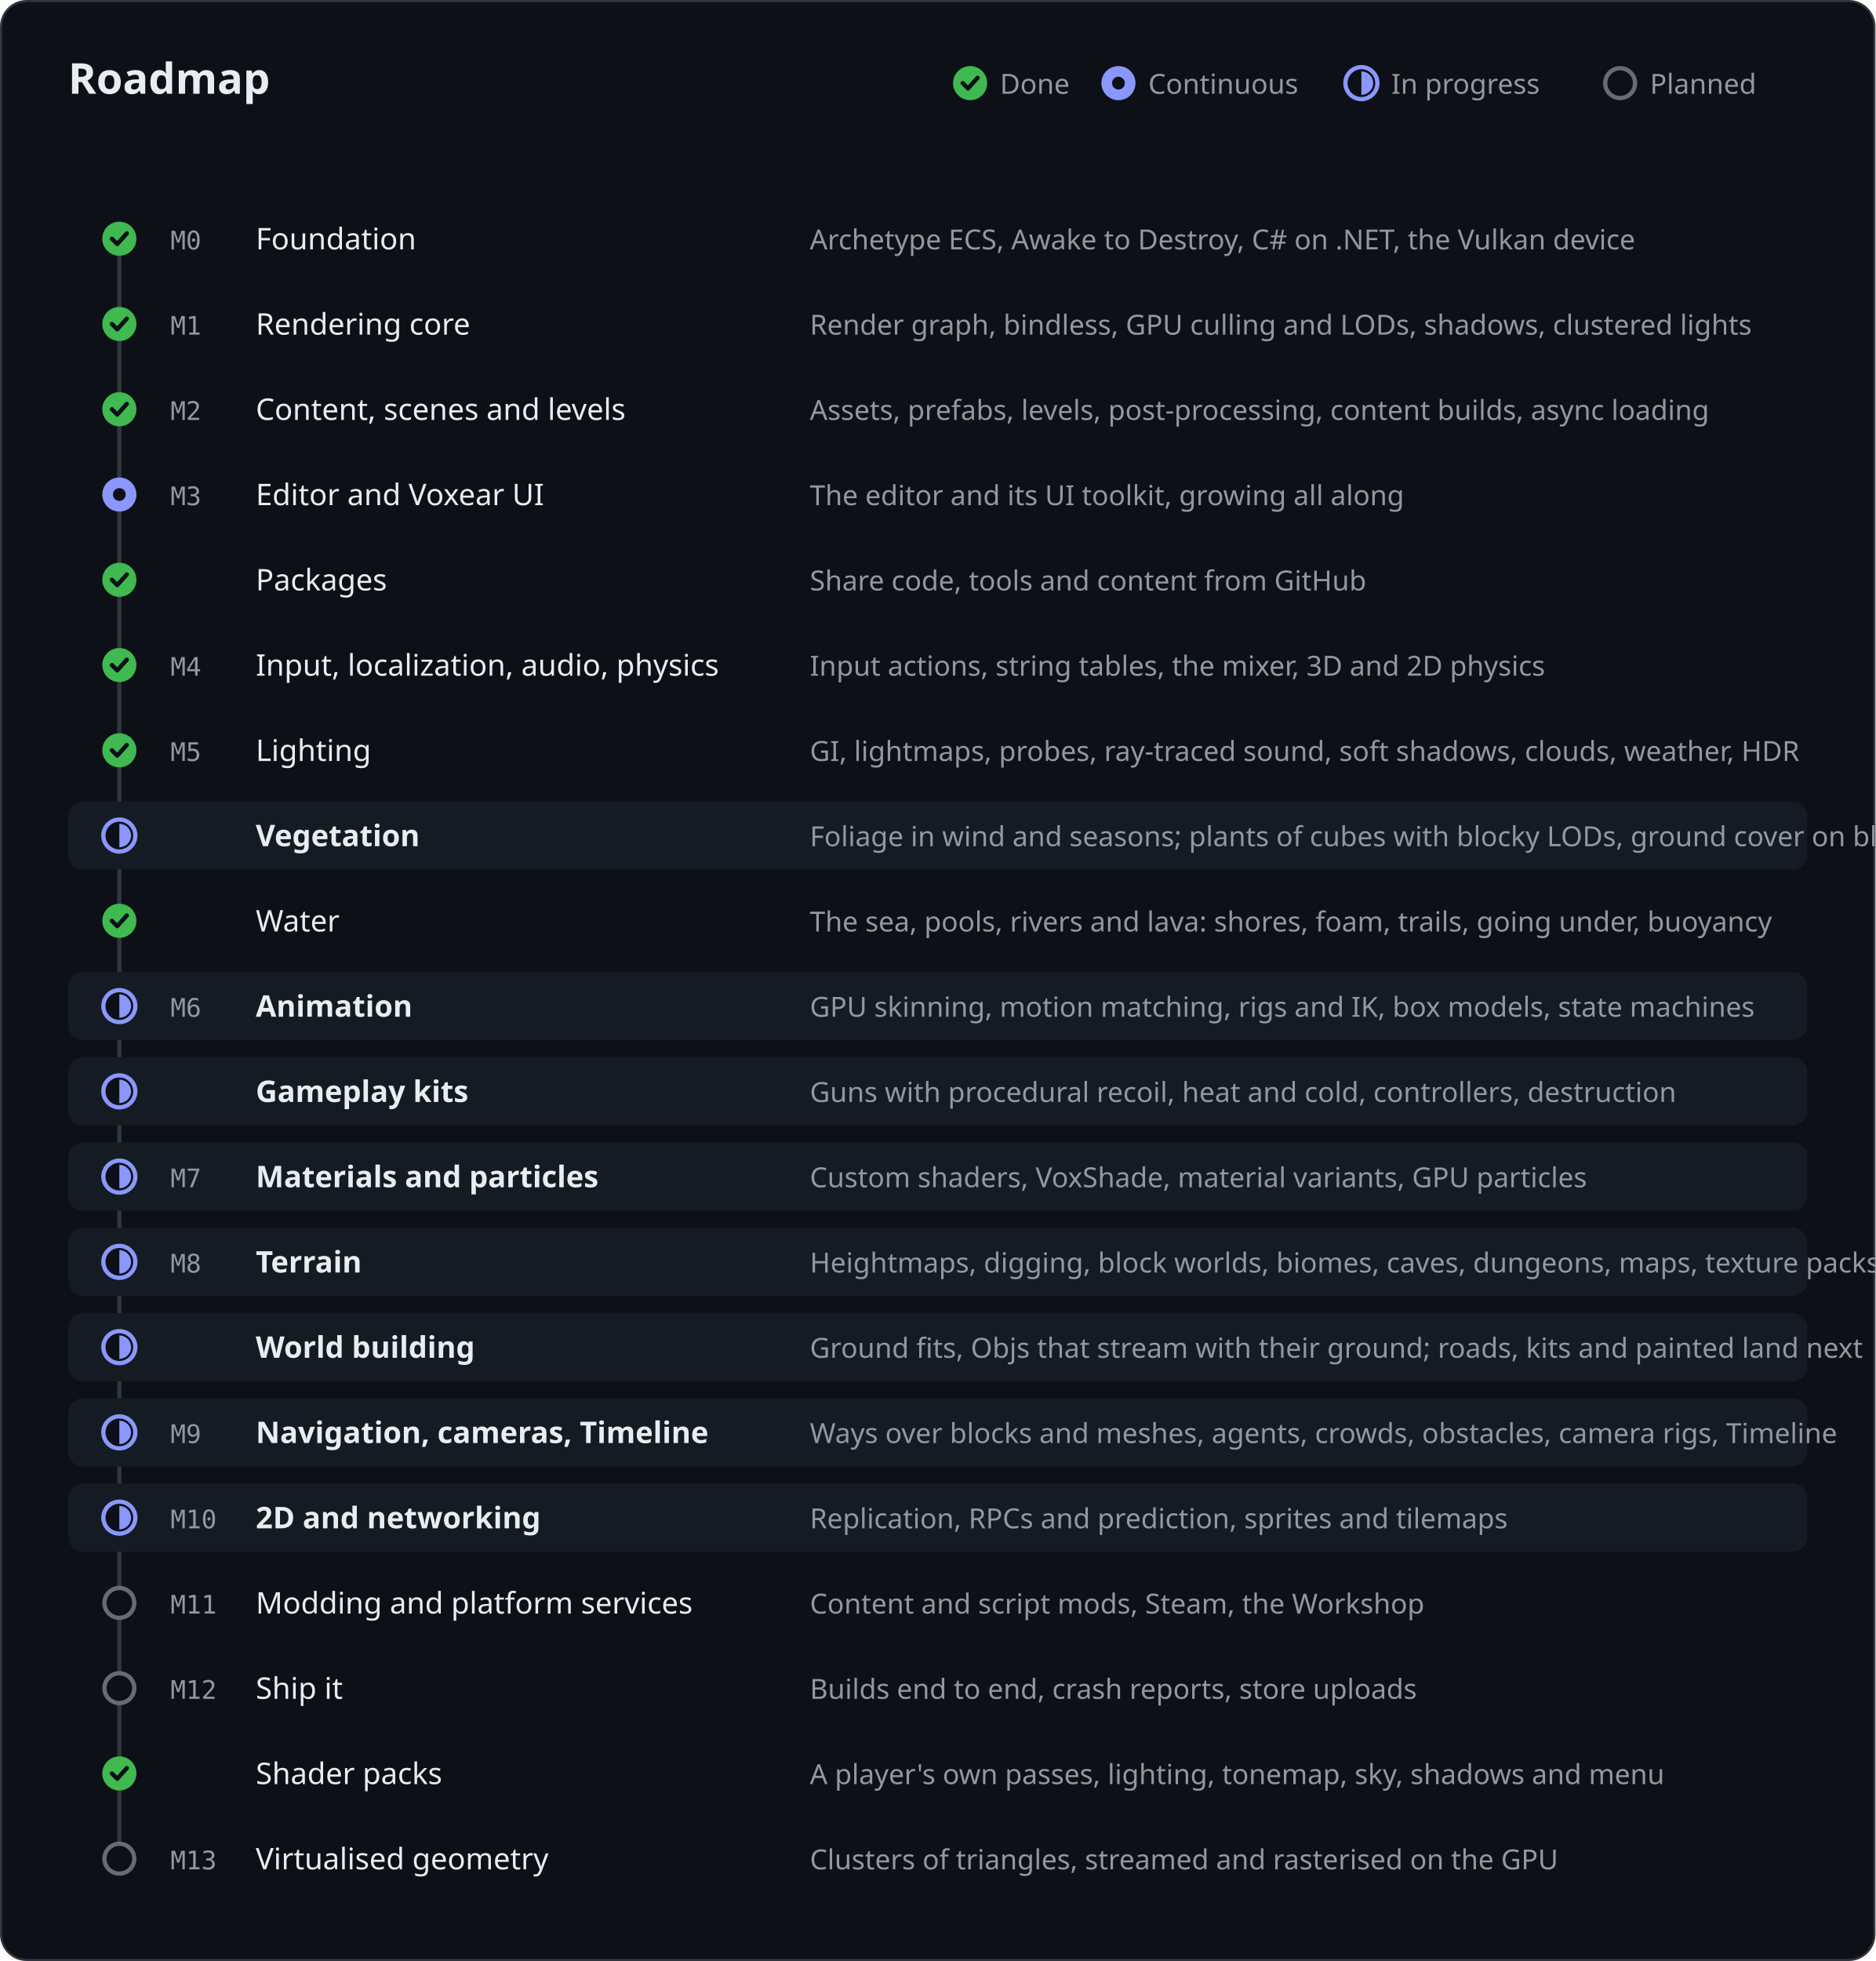
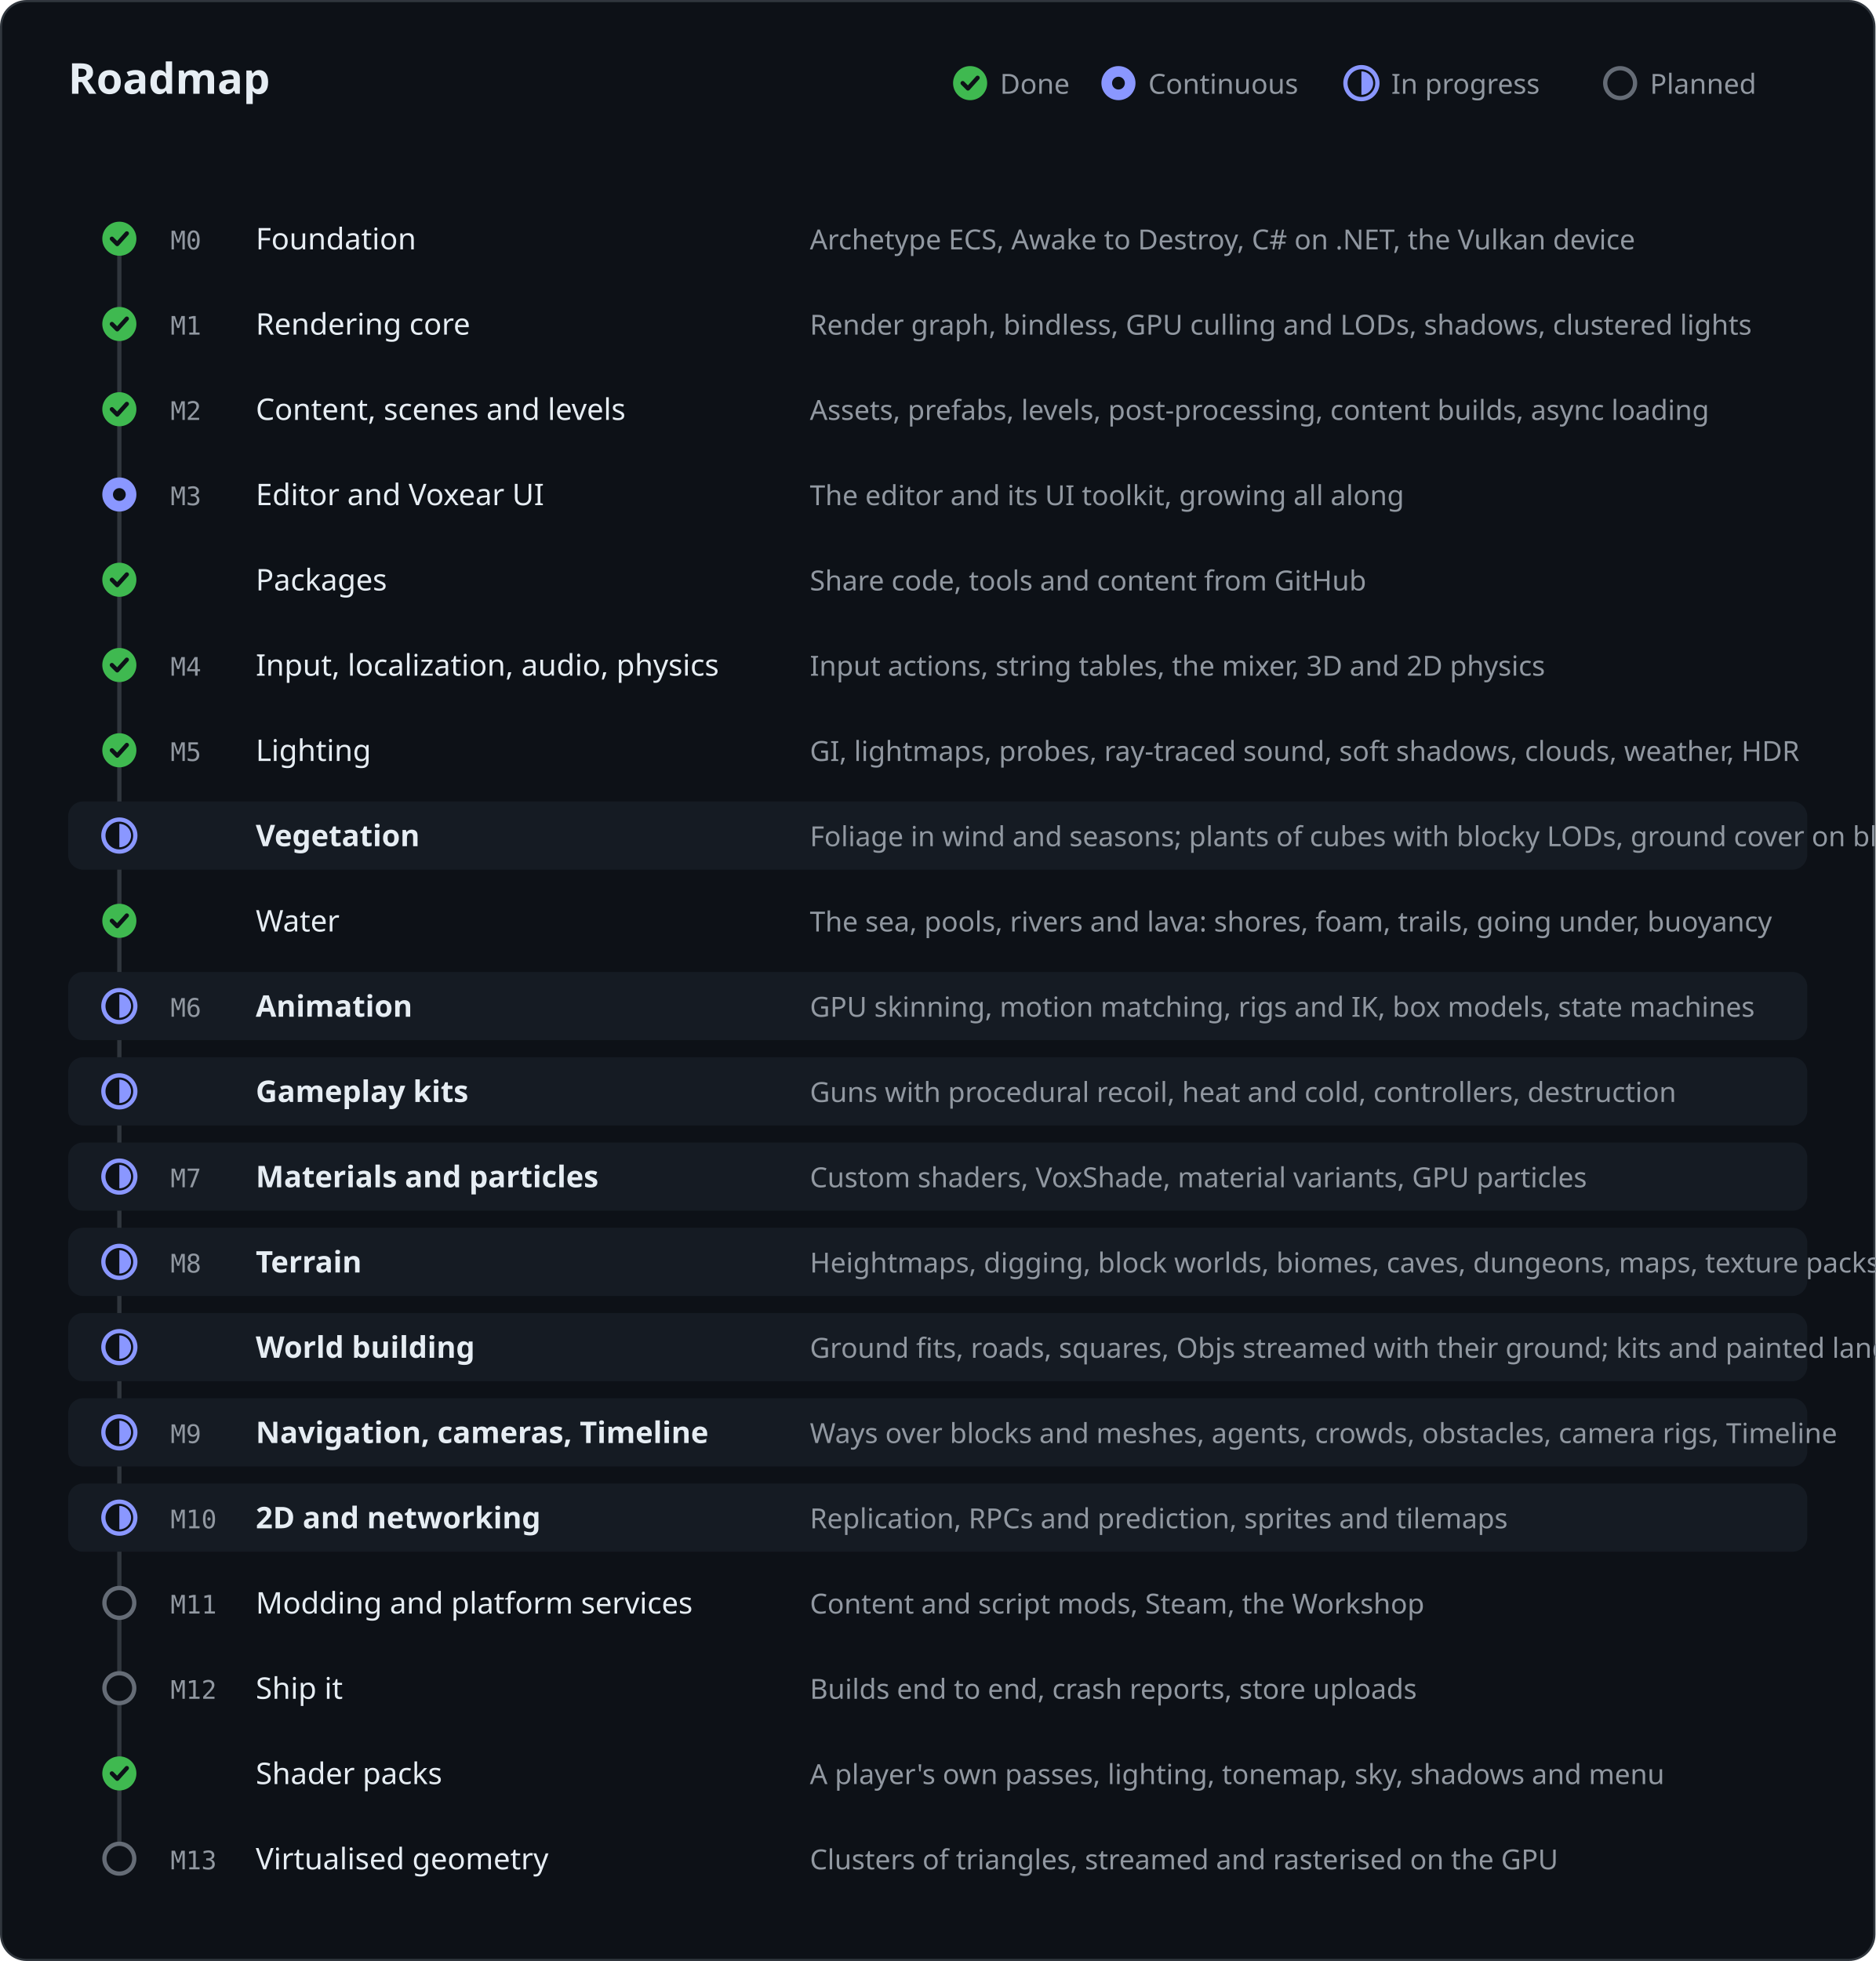
<svg xmlns="http://www.w3.org/2000/svg" width="880" height="920" viewBox="0 0 880 920" role="img" aria-label="Voxear roadmap">
  <rect x="0.5" y="0.5" width="879" height="919" rx="12" fill="#0d1117" stroke="#30363d" />
  <text x="32" y="44" font-family="-apple-system, BlinkMacSystemFont, 'Segoe UI', 'Noto Sans', Helvetica, Arial, sans-serif" font-size="20" font-weight="600" fill="#e6edf3">Roadmap</text>
  <circle cx="760.2" cy="39" r="7" fill="#0d1117" stroke="#656c76" stroke-width="2" />
  <text x="774.2" y="44" font-family="-apple-system, BlinkMacSystemFont, 'Segoe UI', 'Noto Sans', Helvetica, Arial, sans-serif" font-size="13" fill="#9198a1">Planned</text>
  <circle cx="638.8" cy="39" r="7.5" fill="#0d1117" stroke="#8a97ff" stroke-width="2" />
  <path d="M638.8 33.5 a5.5 5.5 0 0 1 0 11 z" fill="#8a97ff" />
  <text x="652.8" y="44" font-family="-apple-system, BlinkMacSystemFont, 'Segoe UI', 'Noto Sans', Helvetica, Arial, sans-serif" font-size="13" fill="#9198a1">In progress</text>
  <circle cx="524.8" cy="39" r="8" fill="#8a97ff" />
  <circle cx="524.8" cy="39" r="3" fill="#0d1117" />
  <text x="538.8" y="44" font-family="-apple-system, BlinkMacSystemFont, 'Segoe UI', 'Noto Sans', Helvetica, Arial, sans-serif" font-size="13" fill="#9198a1">Continuous</text>
  <circle cx="455.2" cy="39" r="8" fill="#3fb950" />
  <path d="M451.7 39 l2.5 2.5 l4.5-5" fill="none" stroke="#0d1117" stroke-width="2" stroke-linecap="round" stroke-linejoin="round" />
  <text x="469.2" y="44" font-family="-apple-system, BlinkMacSystemFont, 'Segoe UI', 'Noto Sans', Helvetica, Arial, sans-serif" font-size="13" fill="#9198a1">Done</text>
  <line x1="56" y1="112" x2="56" y2="872" stroke="#30363d" stroke-width="2" />
  <circle cx="56" cy="112" r="8" fill="#3fb950" />
  <path d="M52.5 112 l2.5 2.5 l4.5-5" fill="none" stroke="#0d1117" stroke-width="2" stroke-linecap="round" stroke-linejoin="round" />
  <text x="80" y="117" font-family="ui-monospace, SFMono-Regular, 'SF Mono', Menlo, Consolas, monospace" font-size="12" fill="#9198a1">M0</text>
  <text x="120" y="117" font-family="-apple-system, BlinkMacSystemFont, 'Segoe UI', 'Noto Sans', Helvetica, Arial, sans-serif" font-size="14" font-weight="500" fill="#e6edf3">Foundation</text>
  <text x="380" y="117" font-family="-apple-system, BlinkMacSystemFont, 'Segoe UI', 'Noto Sans', Helvetica, Arial, sans-serif" font-size="13" fill="#9198a1">Archetype ECS, Awake to Destroy, C# on .NET, the Vulkan device</text>
  <circle cx="56" cy="152" r="8" fill="#3fb950" />
  <path d="M52.5 152 l2.5 2.5 l4.5-5" fill="none" stroke="#0d1117" stroke-width="2" stroke-linecap="round" stroke-linejoin="round" />
  <text x="80" y="157" font-family="ui-monospace, SFMono-Regular, 'SF Mono', Menlo, Consolas, monospace" font-size="12" fill="#9198a1">M1</text>
  <text x="120" y="157" font-family="-apple-system, BlinkMacSystemFont, 'Segoe UI', 'Noto Sans', Helvetica, Arial, sans-serif" font-size="14" font-weight="500" fill="#e6edf3">Rendering core</text>
  <text x="380" y="157" font-family="-apple-system, BlinkMacSystemFont, 'Segoe UI', 'Noto Sans', Helvetica, Arial, sans-serif" font-size="13" fill="#9198a1">Render graph, bindless, GPU culling and LODs, shadows, clustered lights</text>
  <circle cx="56" cy="192" r="8" fill="#3fb950" />
  <path d="M52.5 192 l2.5 2.5 l4.5-5" fill="none" stroke="#0d1117" stroke-width="2" stroke-linecap="round" stroke-linejoin="round" />
  <text x="80" y="197" font-family="ui-monospace, SFMono-Regular, 'SF Mono', Menlo, Consolas, monospace" font-size="12" fill="#9198a1">M2</text>
  <text x="120" y="197" font-family="-apple-system, BlinkMacSystemFont, 'Segoe UI', 'Noto Sans', Helvetica, Arial, sans-serif" font-size="14" font-weight="500" fill="#e6edf3">Content, scenes and levels</text>
  <text x="380" y="197" font-family="-apple-system, BlinkMacSystemFont, 'Segoe UI', 'Noto Sans', Helvetica, Arial, sans-serif" font-size="13" fill="#9198a1">Assets, prefabs, levels, post-processing, content builds, async loading</text>
  <circle cx="56" cy="232" r="8" fill="#8a97ff" />
  <circle cx="56" cy="232" r="3" fill="#0d1117" />
  <text x="80" y="237" font-family="ui-monospace, SFMono-Regular, 'SF Mono', Menlo, Consolas, monospace" font-size="12" fill="#9198a1">M3</text>
  <text x="120" y="237" font-family="-apple-system, BlinkMacSystemFont, 'Segoe UI', 'Noto Sans', Helvetica, Arial, sans-serif" font-size="14" font-weight="500" fill="#e6edf3">Editor and Voxear UI</text>
  <text x="380" y="237" font-family="-apple-system, BlinkMacSystemFont, 'Segoe UI', 'Noto Sans', Helvetica, Arial, sans-serif" font-size="13" fill="#9198a1">The editor and its UI toolkit, growing all along</text>
  <circle cx="56" cy="272" r="8" fill="#3fb950" />
  <path d="M52.5 272 l2.5 2.5 l4.5-5" fill="none" stroke="#0d1117" stroke-width="2" stroke-linecap="round" stroke-linejoin="round" />
  <text x="80" y="277" font-family="ui-monospace, SFMono-Regular, 'SF Mono', Menlo, Consolas, monospace" font-size="12" fill="#9198a1" />
  <text x="120" y="277" font-family="-apple-system, BlinkMacSystemFont, 'Segoe UI', 'Noto Sans', Helvetica, Arial, sans-serif" font-size="14" font-weight="500" fill="#e6edf3">Packages</text>
  <text x="380" y="277" font-family="-apple-system, BlinkMacSystemFont, 'Segoe UI', 'Noto Sans', Helvetica, Arial, sans-serif" font-size="13" fill="#9198a1">Share code, tools and content from GitHub</text>
  <circle cx="56" cy="312" r="8" fill="#3fb950" />
  <path d="M52.5 312 l2.5 2.5 l4.5-5" fill="none" stroke="#0d1117" stroke-width="2" stroke-linecap="round" stroke-linejoin="round" />
  <text x="80" y="317" font-family="ui-monospace, SFMono-Regular, 'SF Mono', Menlo, Consolas, monospace" font-size="12" fill="#9198a1">M4</text>
  <text x="120" y="317" font-family="-apple-system, BlinkMacSystemFont, 'Segoe UI', 'Noto Sans', Helvetica, Arial, sans-serif" font-size="14" font-weight="500" fill="#e6edf3">Input, localization, audio, physics</text>
  <text x="380" y="317" font-family="-apple-system, BlinkMacSystemFont, 'Segoe UI', 'Noto Sans', Helvetica, Arial, sans-serif" font-size="13" fill="#9198a1">Input actions, string tables, the mixer, 3D and 2D physics</text>
  <circle cx="56" cy="352" r="8" fill="#3fb950" />
  <path d="M52.5 352 l2.5 2.5 l4.5-5" fill="none" stroke="#0d1117" stroke-width="2" stroke-linecap="round" stroke-linejoin="round" />
  <text x="80" y="357" font-family="ui-monospace, SFMono-Regular, 'SF Mono', Menlo, Consolas, monospace" font-size="12" fill="#9198a1">M5</text>
  <text x="120" y="357" font-family="-apple-system, BlinkMacSystemFont, 'Segoe UI', 'Noto Sans', Helvetica, Arial, sans-serif" font-size="14" font-weight="500" fill="#e6edf3">Lighting</text>
  <text x="380" y="357" font-family="-apple-system, BlinkMacSystemFont, 'Segoe UI', 'Noto Sans', Helvetica, Arial, sans-serif" font-size="13" fill="#9198a1">GI, lightmaps, probes, ray-traced sound, soft shadows, clouds, weather, HDR</text>
  <rect x="32" y="376" width="816" height="32" rx="7" fill="#151b23" />
  <circle cx="56" cy="392" r="7.5" fill="#0d1117" stroke="#8a97ff" stroke-width="2" />
  <path d="M56 386.5 a5.5 5.5 0 0 1 0 11 z" fill="#8a97ff" />
  <text x="80" y="397" font-family="ui-monospace, SFMono-Regular, 'SF Mono', Menlo, Consolas, monospace" font-size="12" fill="#9198a1" />
  <text x="120" y="397" font-family="-apple-system, BlinkMacSystemFont, 'Segoe UI', 'Noto Sans', Helvetica, Arial, sans-serif" font-size="14" font-weight="600" fill="#e6edf3">Vegetation</text>
  <text x="380" y="397" font-family="-apple-system, BlinkMacSystemFont, 'Segoe UI', 'Noto Sans', Helvetica, Arial, sans-serif" font-size="13" fill="#9198a1">Foliage in wind and seasons; plants of cubes with blocky LODs, ground cover on blocks</text>
  <circle cx="56" cy="432" r="8" fill="#3fb950" />
  <path d="M52.5 432 l2.5 2.5 l4.5-5" fill="none" stroke="#0d1117" stroke-width="2" stroke-linecap="round" stroke-linejoin="round" />
  <text x="80" y="437" font-family="ui-monospace, SFMono-Regular, 'SF Mono', Menlo, Consolas, monospace" font-size="12" fill="#9198a1" />
  <text x="120" y="437" font-family="-apple-system, BlinkMacSystemFont, 'Segoe UI', 'Noto Sans', Helvetica, Arial, sans-serif" font-size="14" font-weight="500" fill="#e6edf3">Water</text>
  <text x="380" y="437" font-family="-apple-system, BlinkMacSystemFont, 'Segoe UI', 'Noto Sans', Helvetica, Arial, sans-serif" font-size="13" fill="#9198a1">The sea, pools, rivers and lava: shores, foam, trails, going under, buoyancy</text>
  <rect x="32" y="456" width="816" height="32" rx="7" fill="#151b23" />
  <circle cx="56" cy="472" r="7.5" fill="#0d1117" stroke="#8a97ff" stroke-width="2" />
  <path d="M56 466.5 a5.5 5.5 0 0 1 0 11 z" fill="#8a97ff" />
  <text x="80" y="477" font-family="ui-monospace, SFMono-Regular, 'SF Mono', Menlo, Consolas, monospace" font-size="12" fill="#9198a1">M6</text>
  <text x="120" y="477" font-family="-apple-system, BlinkMacSystemFont, 'Segoe UI', 'Noto Sans', Helvetica, Arial, sans-serif" font-size="14" font-weight="600" fill="#e6edf3">Animation</text>
  <text x="380" y="477" font-family="-apple-system, BlinkMacSystemFont, 'Segoe UI', 'Noto Sans', Helvetica, Arial, sans-serif" font-size="13" fill="#9198a1">GPU skinning, motion matching, rigs and IK, box models, state machines</text>
  <rect x="32" y="496" width="816" height="32" rx="7" fill="#151b23" />
  <circle cx="56" cy="512" r="7.5" fill="#0d1117" stroke="#8a97ff" stroke-width="2" />
  <path d="M56 506.5 a5.5 5.5 0 0 1 0 11 z" fill="#8a97ff" />
  <text x="80" y="517" font-family="ui-monospace, SFMono-Regular, 'SF Mono', Menlo, Consolas, monospace" font-size="12" fill="#9198a1" />
  <text x="120" y="517" font-family="-apple-system, BlinkMacSystemFont, 'Segoe UI', 'Noto Sans', Helvetica, Arial, sans-serif" font-size="14" font-weight="600" fill="#e6edf3">Gameplay kits</text>
  <text x="380" y="517" font-family="-apple-system, BlinkMacSystemFont, 'Segoe UI', 'Noto Sans', Helvetica, Arial, sans-serif" font-size="13" fill="#9198a1">Guns with procedural recoil, heat and cold, controllers, destruction</text>
  <rect x="32" y="536" width="816" height="32" rx="7" fill="#151b23" />
  <circle cx="56" cy="552" r="7.5" fill="#0d1117" stroke="#8a97ff" stroke-width="2" />
  <path d="M56 546.5 a5.5 5.5 0 0 1 0 11 z" fill="#8a97ff" />
  <text x="80" y="557" font-family="ui-monospace, SFMono-Regular, 'SF Mono', Menlo, Consolas, monospace" font-size="12" fill="#9198a1">M7</text>
  <text x="120" y="557" font-family="-apple-system, BlinkMacSystemFont, 'Segoe UI', 'Noto Sans', Helvetica, Arial, sans-serif" font-size="14" font-weight="600" fill="#e6edf3">Materials and particles</text>
  <text x="380" y="557" font-family="-apple-system, BlinkMacSystemFont, 'Segoe UI', 'Noto Sans', Helvetica, Arial, sans-serif" font-size="13" fill="#9198a1">Custom shaders, VoxShade, material variants, GPU particles</text>
  <rect x="32" y="576" width="816" height="32" rx="7" fill="#151b23" />
  <circle cx="56" cy="592" r="7.5" fill="#0d1117" stroke="#8a97ff" stroke-width="2" />
  <path d="M56 586.5 a5.5 5.5 0 0 1 0 11 z" fill="#8a97ff" />
  <text x="80" y="597" font-family="ui-monospace, SFMono-Regular, 'SF Mono', Menlo, Consolas, monospace" font-size="12" fill="#9198a1">M8</text>
  <text x="120" y="597" font-family="-apple-system, BlinkMacSystemFont, 'Segoe UI', 'Noto Sans', Helvetica, Arial, sans-serif" font-size="14" font-weight="600" fill="#e6edf3">Terrain</text>
  <text x="380" y="597" font-family="-apple-system, BlinkMacSystemFont, 'Segoe UI', 'Noto Sans', Helvetica, Arial, sans-serif" font-size="13" fill="#9198a1">Heightmaps, digging, block worlds, biomes, caves, dungeons, maps, texture packs</text>
  <rect x="32" y="616" width="816" height="32" rx="7" fill="#151b23" />
  <circle cx="56" cy="632" r="7.5" fill="#0d1117" stroke="#8a97ff" stroke-width="2" />
  <path d="M56 626.5 a5.5 5.5 0 0 1 0 11 z" fill="#8a97ff" />
  <text x="80" y="637" font-family="ui-monospace, SFMono-Regular, 'SF Mono', Menlo, Consolas, monospace" font-size="12" fill="#9198a1" />
  <text x="120" y="637" font-family="-apple-system, BlinkMacSystemFont, 'Segoe UI', 'Noto Sans', Helvetica, Arial, sans-serif" font-size="14" font-weight="600" fill="#e6edf3">World building</text>
-   <text x="380" y="637" font-family="-apple-system, BlinkMacSystemFont, 'Segoe UI', 'Noto Sans', Helvetica, Arial, sans-serif" font-size="13" fill="#9198a1">Ground fits, Objs that stream with their ground; roads, kits and painted land next</text>
+   <text x="380" y="637" font-family="-apple-system, BlinkMacSystemFont, 'Segoe UI', 'Noto Sans', Helvetica, Arial, sans-serif" font-size="13" fill="#9198a1">Ground fits, roads, squares, Objs streamed with their ground; kits and painted land next</text>
  <rect x="32" y="656" width="816" height="32" rx="7" fill="#151b23" />
  <circle cx="56" cy="672" r="7.5" fill="#0d1117" stroke="#8a97ff" stroke-width="2" />
  <path d="M56 666.5 a5.5 5.5 0 0 1 0 11 z" fill="#8a97ff" />
  <text x="80" y="677" font-family="ui-monospace, SFMono-Regular, 'SF Mono', Menlo, Consolas, monospace" font-size="12" fill="#9198a1">M9</text>
  <text x="120" y="677" font-family="-apple-system, BlinkMacSystemFont, 'Segoe UI', 'Noto Sans', Helvetica, Arial, sans-serif" font-size="14" font-weight="600" fill="#e6edf3">Navigation, cameras, Timeline</text>
  <text x="380" y="677" font-family="-apple-system, BlinkMacSystemFont, 'Segoe UI', 'Noto Sans', Helvetica, Arial, sans-serif" font-size="13" fill="#9198a1">Ways over blocks and meshes, agents, crowds, obstacles, camera rigs, Timeline</text>
  <rect x="32" y="696" width="816" height="32" rx="7" fill="#151b23" />
  <circle cx="56" cy="712" r="7.5" fill="#0d1117" stroke="#8a97ff" stroke-width="2" />
  <path d="M56 706.5 a5.5 5.5 0 0 1 0 11 z" fill="#8a97ff" />
  <text x="80" y="717" font-family="ui-monospace, SFMono-Regular, 'SF Mono', Menlo, Consolas, monospace" font-size="12" fill="#9198a1">M10</text>
  <text x="120" y="717" font-family="-apple-system, BlinkMacSystemFont, 'Segoe UI', 'Noto Sans', Helvetica, Arial, sans-serif" font-size="14" font-weight="600" fill="#e6edf3">2D and networking</text>
  <text x="380" y="717" font-family="-apple-system, BlinkMacSystemFont, 'Segoe UI', 'Noto Sans', Helvetica, Arial, sans-serif" font-size="13" fill="#9198a1">Replication, RPCs and prediction, sprites and tilemaps</text>
  <circle cx="56" cy="752" r="7" fill="#0d1117" stroke="#656c76" stroke-width="2" />
  <text x="80" y="757" font-family="ui-monospace, SFMono-Regular, 'SF Mono', Menlo, Consolas, monospace" font-size="12" fill="#9198a1">M11</text>
  <text x="120" y="757" font-family="-apple-system, BlinkMacSystemFont, 'Segoe UI', 'Noto Sans', Helvetica, Arial, sans-serif" font-size="14" font-weight="500" fill="#e6edf3">Modding and platform services</text>
  <text x="380" y="757" font-family="-apple-system, BlinkMacSystemFont, 'Segoe UI', 'Noto Sans', Helvetica, Arial, sans-serif" font-size="13" fill="#9198a1">Content and script mods, Steam, the Workshop</text>
  <circle cx="56" cy="792" r="7" fill="#0d1117" stroke="#656c76" stroke-width="2" />
  <text x="80" y="797" font-family="ui-monospace, SFMono-Regular, 'SF Mono', Menlo, Consolas, monospace" font-size="12" fill="#9198a1">M12</text>
  <text x="120" y="797" font-family="-apple-system, BlinkMacSystemFont, 'Segoe UI', 'Noto Sans', Helvetica, Arial, sans-serif" font-size="14" font-weight="500" fill="#e6edf3">Ship it</text>
  <text x="380" y="797" font-family="-apple-system, BlinkMacSystemFont, 'Segoe UI', 'Noto Sans', Helvetica, Arial, sans-serif" font-size="13" fill="#9198a1">Builds end to end, crash reports, store uploads</text>
  <circle cx="56" cy="832" r="8" fill="#3fb950" />
  <path d="M52.5 832 l2.5 2.5 l4.5-5" fill="none" stroke="#0d1117" stroke-width="2" stroke-linecap="round" stroke-linejoin="round" />
  <text x="80" y="837" font-family="ui-monospace, SFMono-Regular, 'SF Mono', Menlo, Consolas, monospace" font-size="12" fill="#9198a1" />
  <text x="120" y="837" font-family="-apple-system, BlinkMacSystemFont, 'Segoe UI', 'Noto Sans', Helvetica, Arial, sans-serif" font-size="14" font-weight="500" fill="#e6edf3">Shader packs</text>
  <text x="380" y="837" font-family="-apple-system, BlinkMacSystemFont, 'Segoe UI', 'Noto Sans', Helvetica, Arial, sans-serif" font-size="13" fill="#9198a1">A player's own passes, lighting, tonemap, sky, shadows and menu</text>
  <circle cx="56" cy="872" r="7" fill="#0d1117" stroke="#656c76" stroke-width="2" />
  <text x="80" y="877" font-family="ui-monospace, SFMono-Regular, 'SF Mono', Menlo, Consolas, monospace" font-size="12" fill="#9198a1">M13</text>
  <text x="120" y="877" font-family="-apple-system, BlinkMacSystemFont, 'Segoe UI', 'Noto Sans', Helvetica, Arial, sans-serif" font-size="14" font-weight="500" fill="#e6edf3">Virtualised geometry</text>
  <text x="380" y="877" font-family="-apple-system, BlinkMacSystemFont, 'Segoe UI', 'Noto Sans', Helvetica, Arial, sans-serif" font-size="13" fill="#9198a1">Clusters of triangles, streamed and rasterised on the GPU</text>
</svg>
